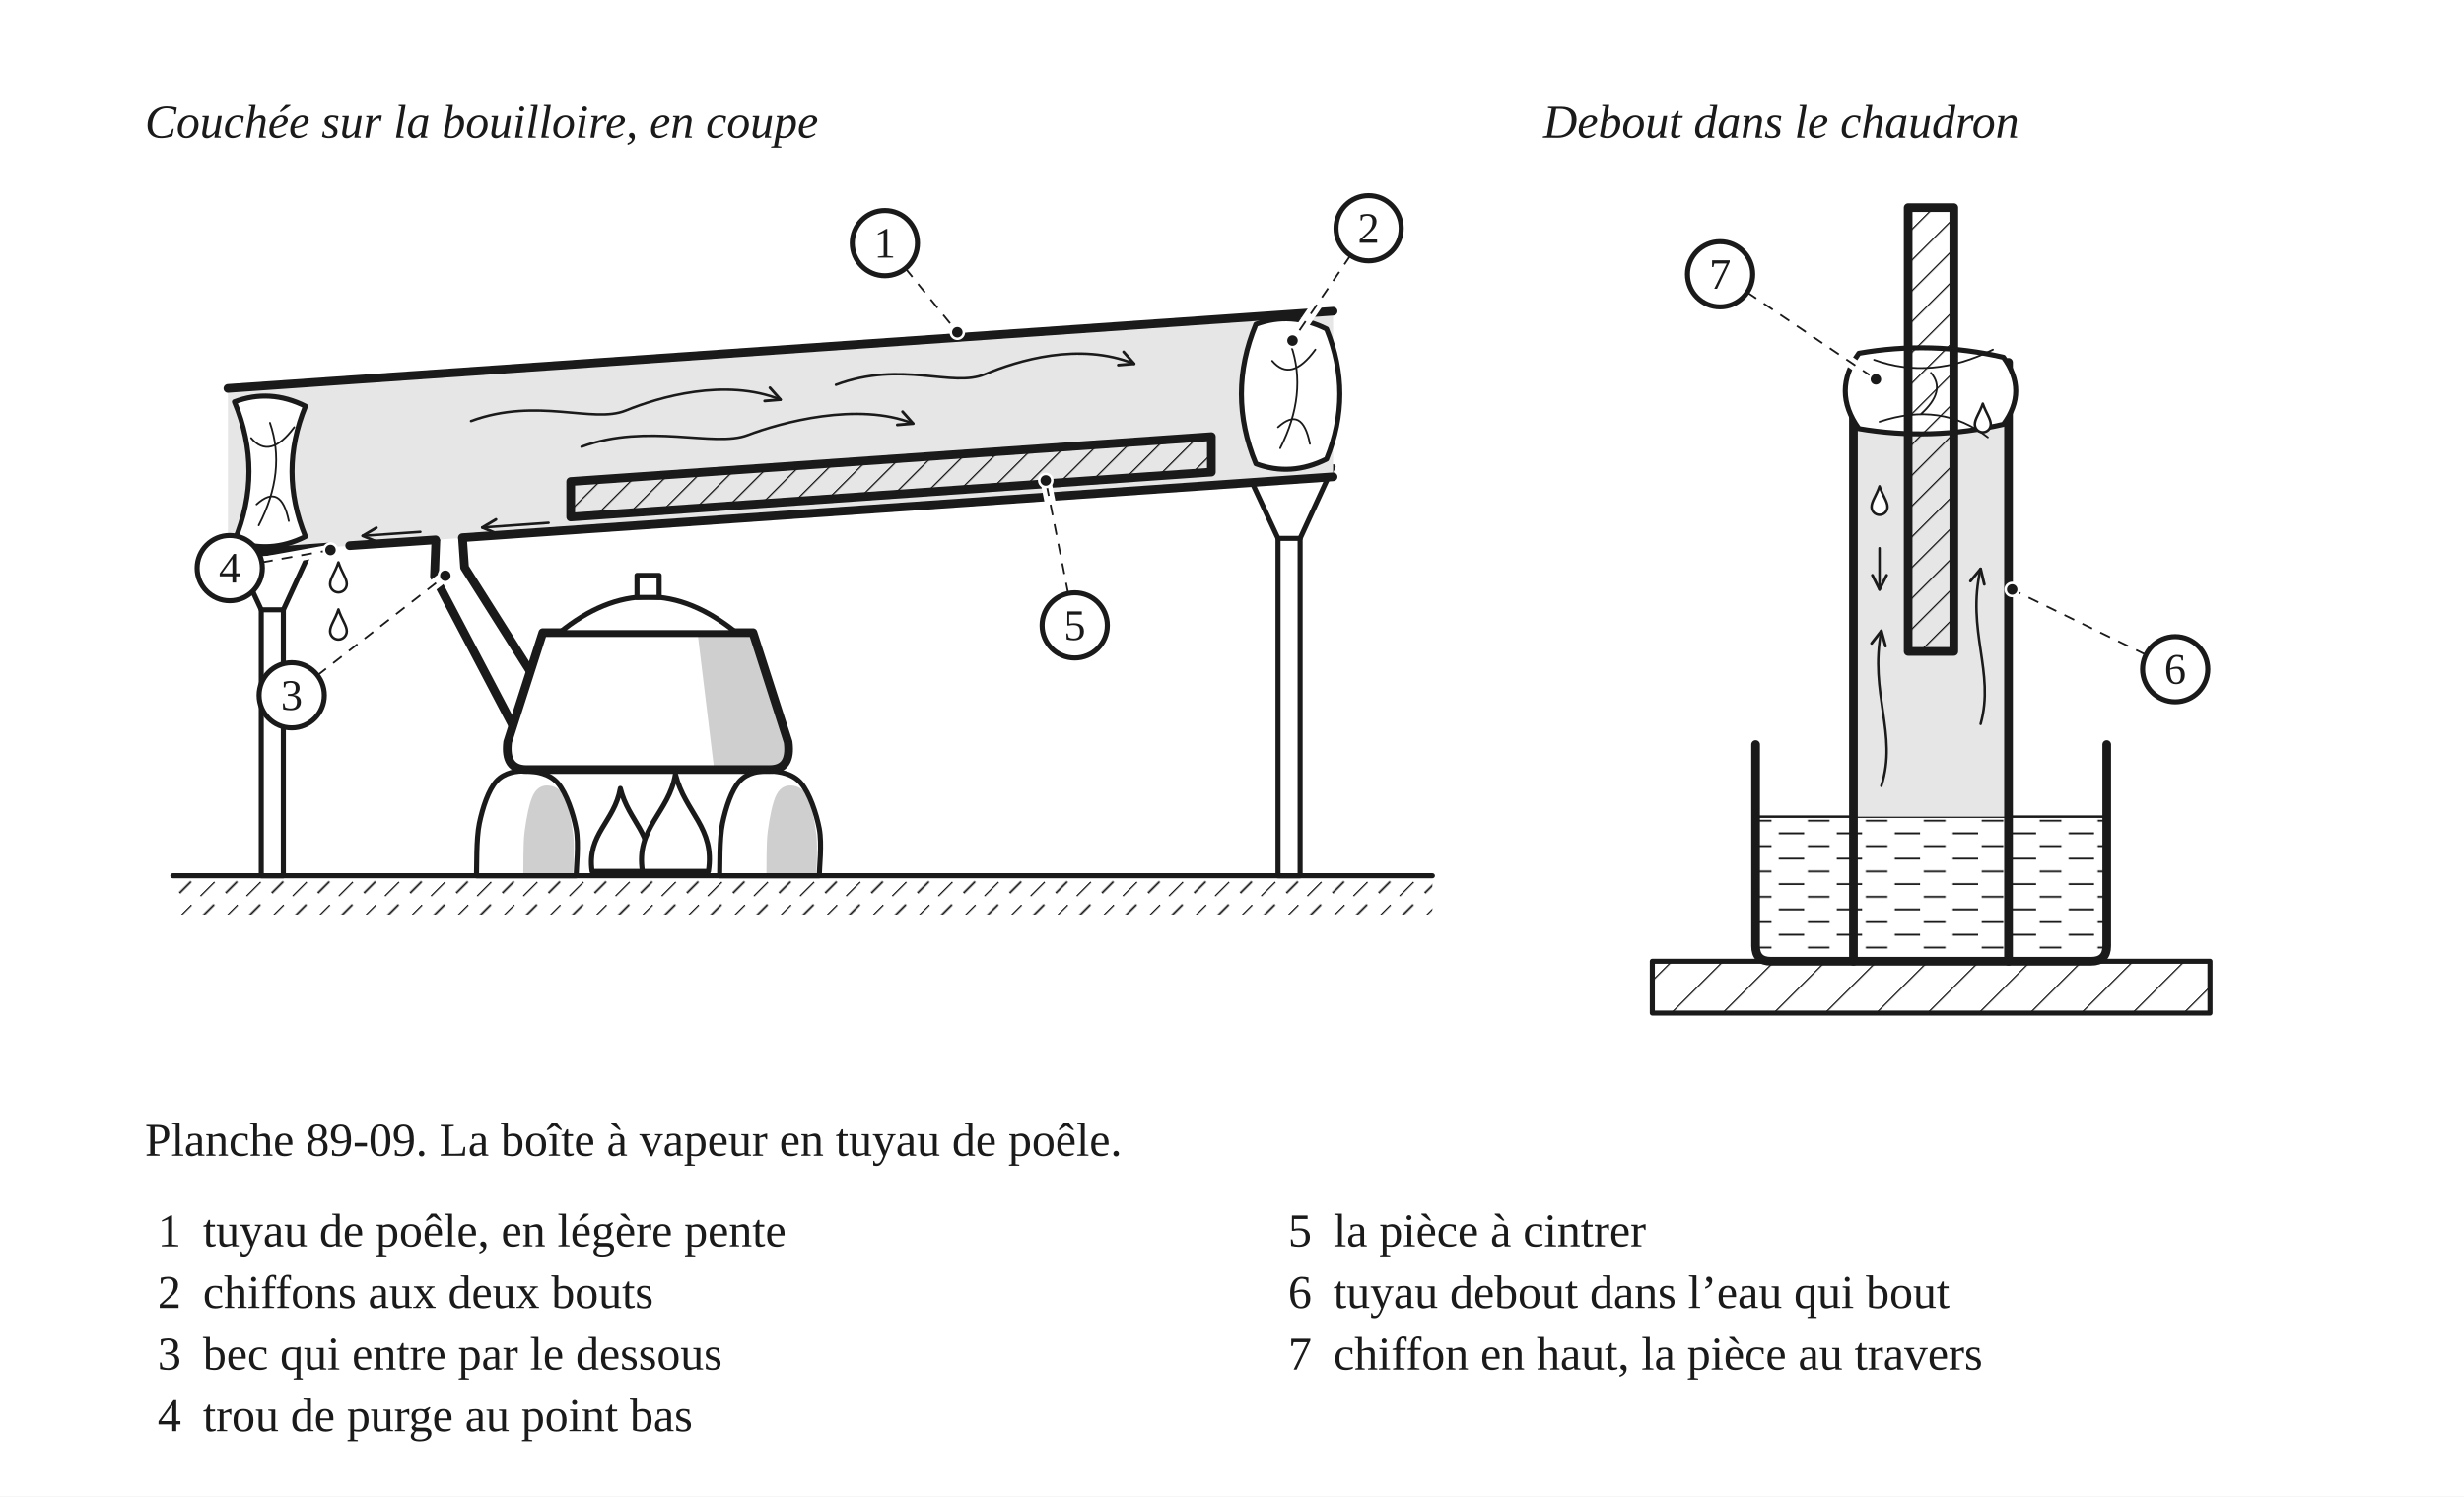
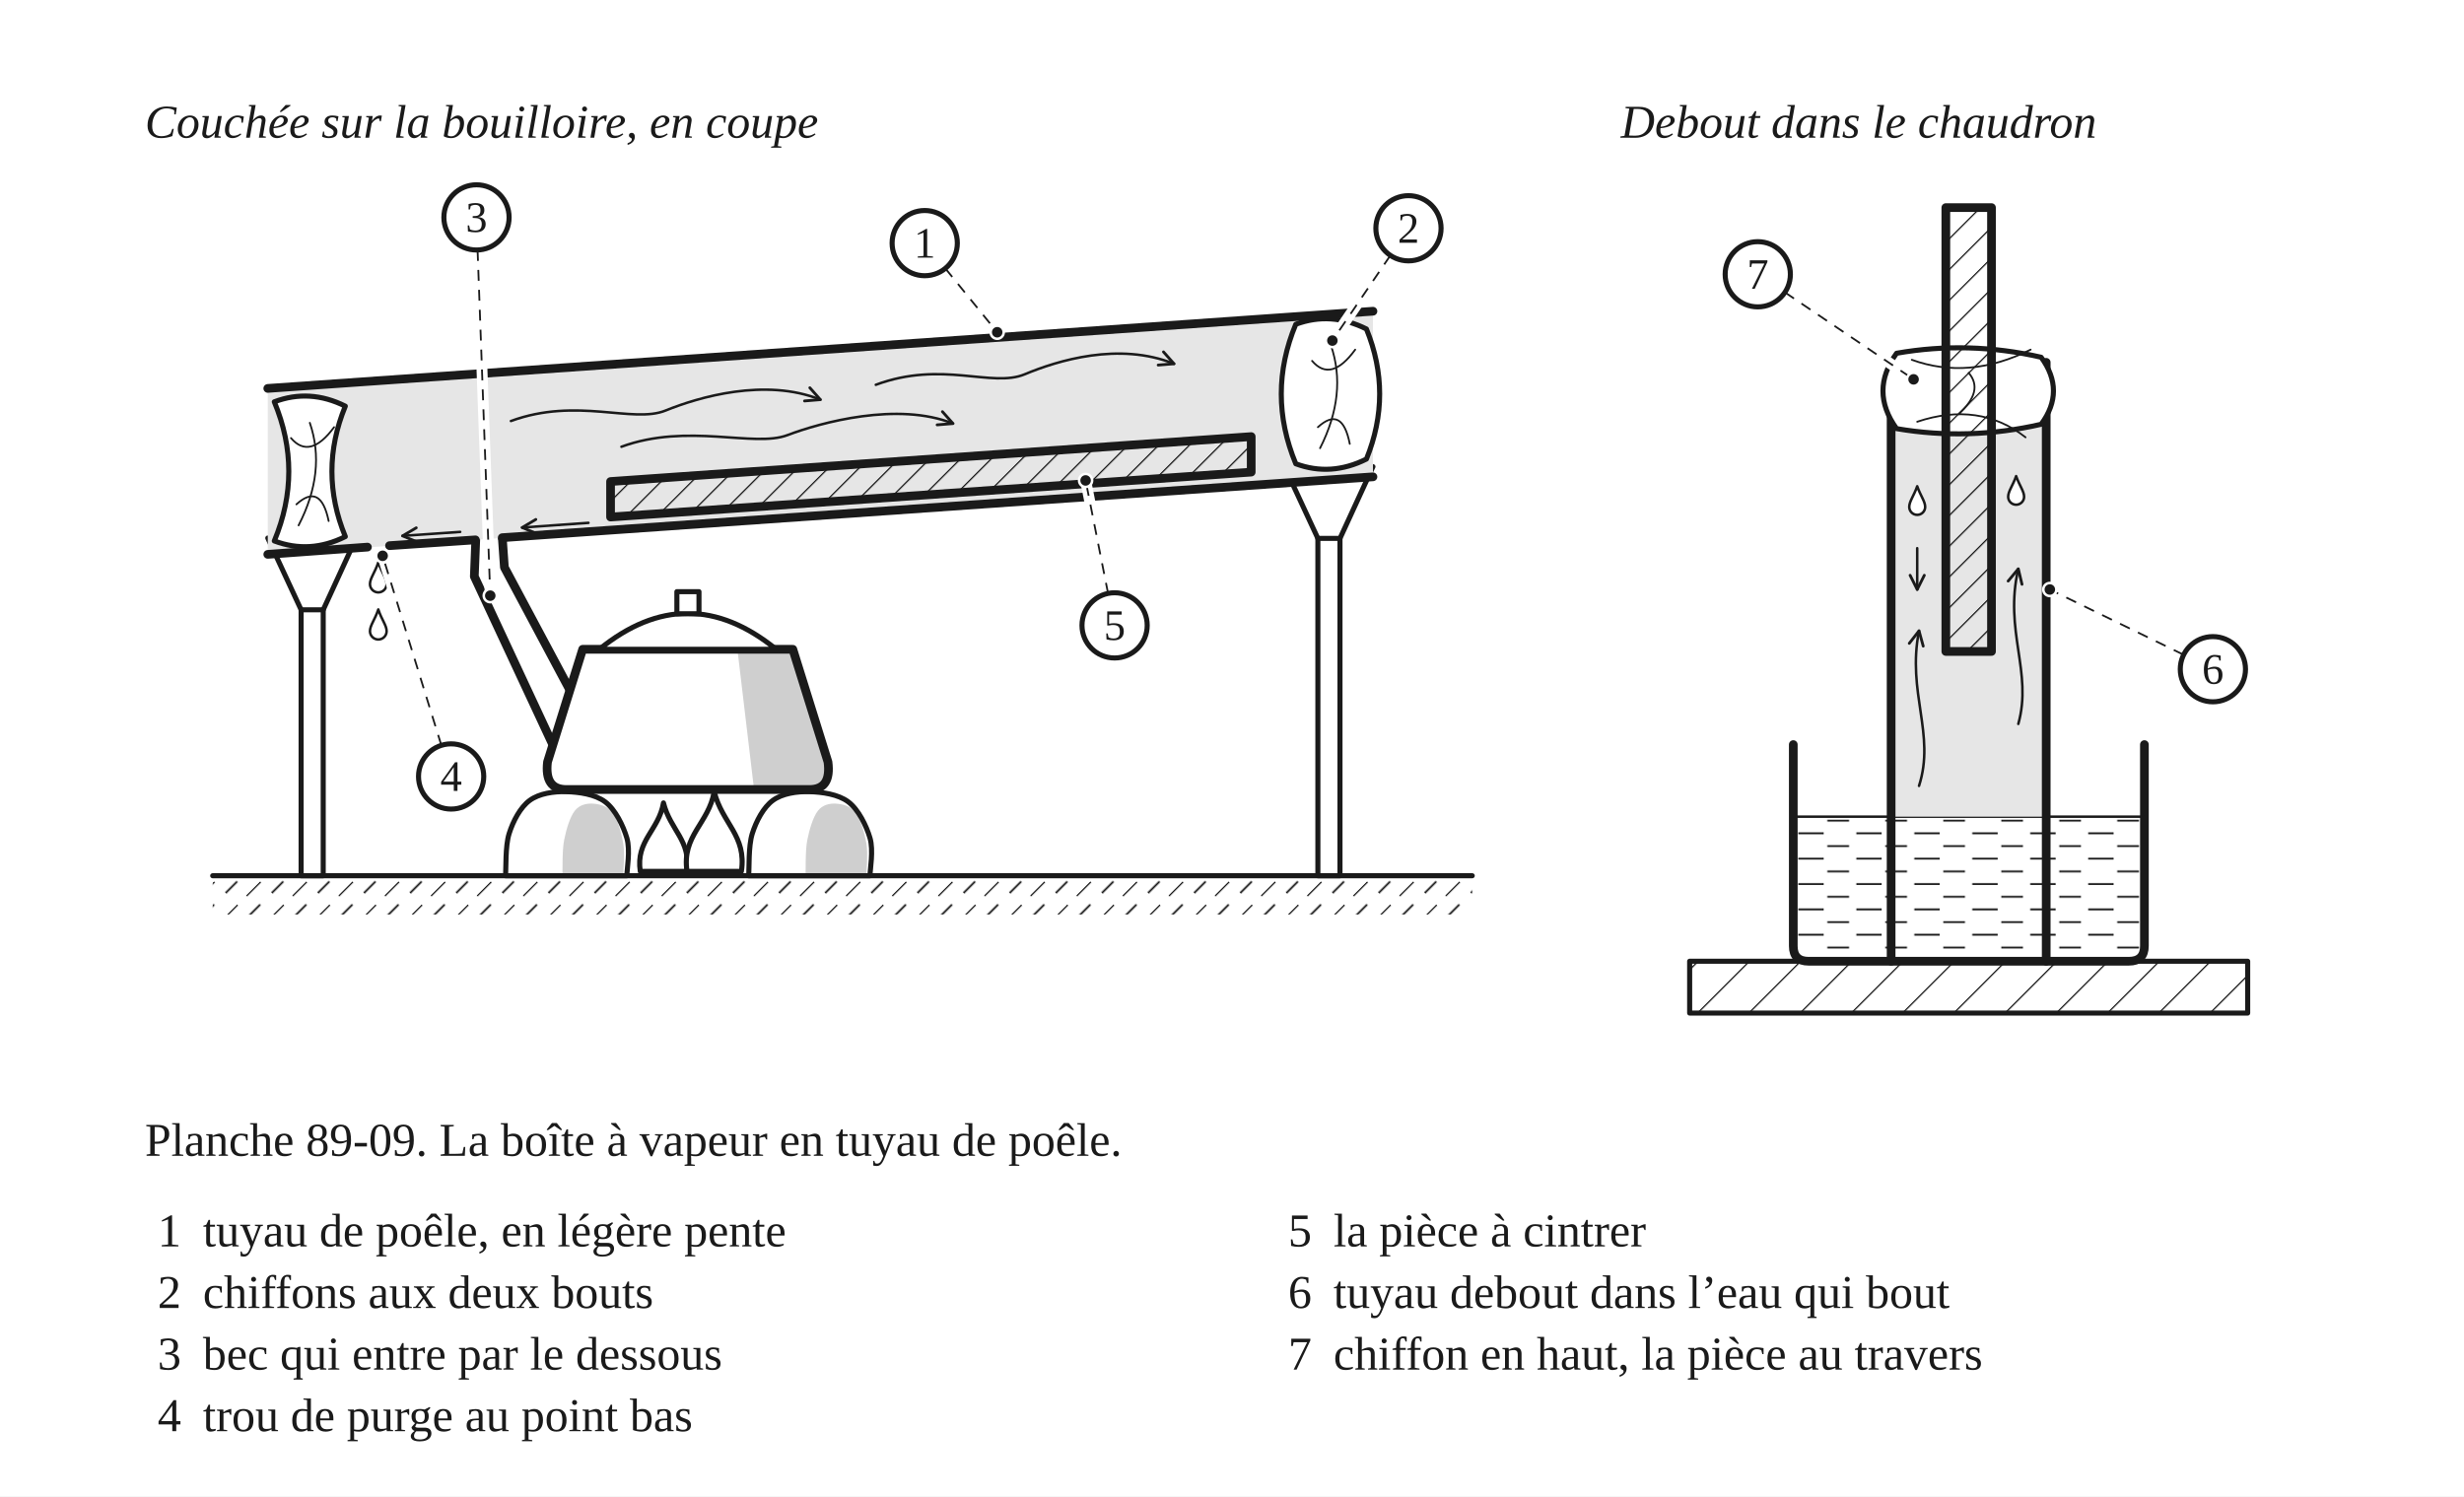
<svg xmlns="http://www.w3.org/2000/svg" width="680" height="413" viewBox="0 0 680 413" role="img">
  <defs>
    <pattern id="h-bois" width="6" height="6" patternUnits="userSpaceOnUse" patternTransform="rotate(45)">
      <line x1="0" y1="0" x2="0" y2="6" stroke="#1A1A1A" stroke-width="0.7" />
    </pattern>
    <pattern id="h-metal" width="10" height="10" patternUnits="userSpaceOnUse" patternTransform="rotate(45)">
      <line x1="0" y1="0" x2="0" y2="10" stroke="#1A1A1A" stroke-width="0.7" />
    </pattern>
    <pattern id="h-terre" width="9" height="9" patternUnits="userSpaceOnUse" patternTransform="rotate(45)">
      <line x1="0" y1="0" x2="0" y2="5.5" stroke="#1A1A1A" stroke-width="0.7" />
      <line x1="4.5" y1="4.5" x2="4.5" y2="9" stroke="#1A1A1A" stroke-width="0.5" />
    </pattern>
    <pattern id="h-eau" width="16" height="7" patternUnits="userSpaceOnUse">
      <line x1="1" y1="2" x2="8" y2="2" stroke="#1A1A1A" stroke-width="0.5" />
      <line x1="9" y1="5.5" x2="15" y2="5.5" stroke="#1A1A1A" stroke-width="0.5" />
    </pattern>
    <marker id="fl" viewBox="0 0 10 10" refX="9" refY="5" markerWidth="7" markerHeight="7" orient="auto-start-reverse">
      <path d="M1 1 L9 5 L1 9" fill="none" stroke="#1A1A1A" stroke-width="1.6" stroke-linecap="round" stroke-linejoin="round" />
    </marker>
  </defs>
  <rect x="0" y="0" width="680" height="413" fill="#FFFFFF" />
  <text x="40" y="38" font-family="Georgia, 'Times New Roman', serif" font-size="13" font-style="italic" fill="#1A1A1A">Couchée sur la bouilloire, en coupe</text>
  <g transform="translate(40 46)" data-vue="couche">
-     <path d="M7.7 195.7 L355.3 195.7 L355.3 206.4 L7.7 206.4 Z" fill="url(#h-terre)" stroke="none" />
-     <line x1="7.7" y1="195.7" x2="355.3" y2="195.7" fill="none" stroke="#1A1A1A" stroke-width="1.4" stroke-linejoin="round" stroke-linecap="round" />
-     <path d="M32.1 195.7 L38.2 195.7 L38.2 122.3 L32.1 122.3 Z" fill="#FFFFFF" stroke="#1A1A1A" stroke-width="1.4" stroke-linejoin="round" stroke-linecap="round" />
-     <path d="M32.1 122.3 L22.9 102.5 M38.2 122.3 L47.3 102.5" fill="none" stroke="#1A1A1A" stroke-width="1.4" stroke-linejoin="round" stroke-linecap="round" />
-     <path d="M312.7 195.7 L318.8 195.7 L318.8 102.6 L312.7 102.6 Z" fill="#FFFFFF" stroke="#1A1A1A" stroke-width="1.4" stroke-linejoin="round" stroke-linecap="round" />
-     <path d="M312.7 102.6 L303.5 82.8 M318.8 102.6 L327.9 82.8" fill="none" stroke="#1A1A1A" stroke-width="1.4" stroke-linejoin="round" stroke-linecap="round" />
-     <path d="M91.5 195.7 C91.6 193.3 91.4 185.5 92.3 181.2 C93.2 176.9 94.8 172 97 169.6 C99.2 167.2 102.5 166.7 105.3 166.8 C108.1 166.9 111.7 167.5 114 170.2 C116.3 172.9 118.2 178.5 119 182.7 C119.8 187 119 193.5 119 195.7 Z" fill="#FFFFFF" stroke="none" />
-     <path d="M104.4 195.7 C104.5 193.6 104.3 187 104.8 183.3 C105.3 179.6 106.1 175.4 107.2 173.3 C108.3 171.2 109.9 170.7 111.3 170.8 C112.7 170.9 114.6 171.5 115.7 173.8 C116.9 176.1 117.8 180.9 118.2 184.5 C118.6 188.2 118.2 193.8 118.2 195.7 Z" fill="#CFCFCF" stroke="none" />
-     <path d="M91.5 195.7 C91.6 193.3 91.4 185.5 92.3 181.2 C93.2 176.9 94.8 172 97 169.6 C99.2 167.2 102.5 166.7 105.3 166.8 C108.1 166.9 111.7 167.5 114 170.2 C116.3 172.9 118.2 178.5 119 182.7 C119.8 187 119 193.5 119 195.7 Z" fill="none" stroke="#1A1A1A" stroke-width="1.4" stroke-linejoin="round" stroke-linecap="round" />
-     <path d="M158.6 195.7 C158.7 193.3 158.5 185.5 159.4 181.2 C160.3 176.9 161.9 172 164.1 169.6 C166.3 167.2 169.6 166.7 172.4 166.8 C175.2 166.9 178.8 167.5 181.1 170.2 C183.4 172.9 185.3 178.5 186.1 182.7 C186.9 187 186.1 193.5 186.1 195.7 Z" fill="#FFFFFF" stroke="none" />
-     <path d="M171.5 195.7 C171.6 193.6 171.4 187 171.9 183.3 C172.4 179.6 173.2 175.4 174.3 173.3 C175.4 171.2 177 170.7 178.4 170.8 C179.8 170.9 181.7 171.5 182.8 173.8 C184 176.1 184.9 180.9 185.3 184.5 C185.7 188.2 185.3 193.8 185.3 195.7 Z" fill="#CFCFCF" stroke="none" />
-     <path d="M158.6 195.7 C158.7 193.3 158.5 185.5 159.4 181.2 C160.3 176.9 161.9 172 164.1 169.6 C166.3 167.2 169.6 166.7 172.4 166.8 C175.2 166.9 178.8 167.5 181.1 170.2 C183.4 172.9 185.3 178.5 186.1 182.7 C186.9 187 186.1 193.5 186.1 195.7 Z" fill="none" stroke="#1A1A1A" stroke-width="1.4" stroke-linejoin="round" stroke-linecap="round" />
-     <path d="M123.4 194.5 C121.9 184.2 129.6 180.8 131.2 171.6 C133.5 180.8 140.5 184.2 139 194.5 Z" fill="#FFFFFF" stroke="#1A1A1A" stroke-width="1.4" stroke-linejoin="round" stroke-linecap="round" />
-     <path d="M137.3 194.5 C135.4 182.4 144.6 178.4 146.4 167.7 C149.1 178.4 157.4 182.4 155.5 194.5 Z" fill="#FFFFFF" stroke="#1A1A1A" stroke-width="1.4" stroke-linejoin="round" stroke-linecap="round" />
-     <path d="M102.8 156.7 L79.9 113.1 L80.5 97.8 L87.3 97.8 L88.2 110.6 L107.1 140.5 Z" fill="#FFFFFF" stroke="#1A1A1A" stroke-width="2.4" stroke-linejoin="round" stroke-linecap="round" />
-     <path d="M105.3 166.4 L172.4 166.4 Q178.5 166.4 177.5 158.8 L167.8 128.6 L109.8 128.6 L100.1 158.8 Q99.2 166.4 105.3 166.4 Z" fill="#FFFFFF" stroke="none" />
-     <path d="M157.1 166.4 L172.4 166.4 Q178.5 166.4 177.5 158.8 L167.8 128.6 L152.5 128.6 Z" fill="#CFCFCF" stroke="none" />
-     <path d="M105.3 166.4 L172.4 166.4 Q178.5 166.4 177.5 158.8 L167.8 128.6 L109.8 128.6 L100.1 158.8 Q99.2 166.4 105.3 166.4 Z" fill="none" stroke="#1A1A1A" stroke-width="2.4" stroke-linejoin="round" stroke-linecap="round" />
-     <path d="M114.4 128.6 Q138.8 108.8 163.2 128.6 Z" fill="#FFFFFF" stroke="#1A1A1A" stroke-width="1.4" stroke-linejoin="round" stroke-linecap="round" />
-     <path d="M135.8 118.9 L141.9 118.9 L141.9 112.8 L135.8 112.8 Z" fill="#FFFFFF" stroke="#1A1A1A" stroke-width="1.4" stroke-linejoin="round" stroke-linecap="round" />
-     <path d="M22.9 107 L327.9 85.6 L327.9 39.9 L22.9 61.2 Z" fill="#E6E6E6" stroke="none" />
-     <path d="M117.5 96.7 L294.3 84.3 L294.3 74.5 L117.5 86.9 Z" fill="url(#h-bois)" stroke="#1A1A1A" stroke-width="2.4" stroke-linejoin="round" />
-     <path d="M22.9 107 L50.4 105" fill="none" stroke="#1A1A1A" stroke-width="2.4" stroke-linejoin="round" stroke-linecap="round" />
-     <path d="M56.5 104.6 L80.2 103" fill="none" stroke="#1A1A1A" stroke-width="2.4" stroke-linejoin="round" stroke-linecap="round" />
-     <path d="M87.6 102.4 L327.9 85.6" fill="none" stroke="#1A1A1A" stroke-width="2.4" stroke-linejoin="round" stroke-linecap="round" />
-     <path d="M22.9 61.2 L327.9 39.9" fill="none" stroke="#1A1A1A" stroke-width="2.4" stroke-linejoin="round" stroke-linecap="round" />
-     <path d="M24.7 103.3 Q34.5 107 44.3 102.1 Q36.9 84.1 44.3 66.1 Q34.5 61.2 24.7 64.9 Q32.7 84.1 24.7 103.3 Z" fill="#FFFFFF" stroke="#1A1A1A" stroke-width="1.4" stroke-linejoin="round" stroke-linecap="round" />
-     <path d="M29.3 74.9 Q34.5 81 41.2 71.9 M30.8 93.2 Q37.5 87.1 39.7 97.8 M31.4 99 Q39.1 84.1 34.5 70.7" fill="none" stroke="#1A1A1A" stroke-width="0.5" stroke-linejoin="round" stroke-linecap="round" />
-     <path d="M306.6 82 Q316.3 85.6 326.1 80.7 Q333.4 62.7 326.1 44.8 Q316.3 39.9 306.6 43.5 Q298.6 62.7 306.6 82 Z" fill="#FFFFFF" stroke="#1A1A1A" stroke-width="1.4" stroke-linejoin="round" stroke-linecap="round" />
-     <path d="M311.1 53.6 Q316.3 59.7 323 50.5 M312.7 71.9 Q319.4 65.8 321.5 76.5 M313.3 77.7 Q320.9 62.7 316.3 49.3" fill="none" stroke="#1A1A1A" stroke-width="0.5" stroke-linejoin="round" stroke-linecap="round" />
-     <path d="M90 70.2 C108.3 63.5 123.6 71 132.7 67.3 S160.2 58.2 175.4 64.3" fill="none" stroke="#1A1A1A" stroke-width="0.7" stroke-linejoin="round" stroke-linecap="round" marker-end="url(#fl)" />
-     <path d="M120.5 77.3 C138.8 70.6 157.1 77.6 166.3 74.1 S196.8 64.8 212 70.9" fill="none" stroke="#1A1A1A" stroke-width="0.7" stroke-linejoin="round" stroke-linecap="round" marker-end="url(#fl)" />
-     <path d="M190.7 60.2 C209 53.4 222.7 61.1 231.8 57.3 S257.8 48.3 273 54.4" fill="none" stroke="#1A1A1A" stroke-width="0.7" stroke-linejoin="round" stroke-linecap="round" marker-end="url(#fl)" />
-     <path d="M111.4 98.3 L93.1 99.6" fill="none" stroke="#1A1A1A" stroke-width="0.7" stroke-linejoin="round" stroke-linecap="round" marker-end="url(#fl)" />
-     <path d="M76 100.8 L60.1 101.9" fill="none" stroke="#1A1A1A" stroke-width="0.7" stroke-linejoin="round" stroke-linecap="round" marker-end="url(#fl)" />
-     <path d="M53.4 109.2 C54.3 112 55.7 113.6 55.7 115.2 A2.3 2.3 0 0 1 51.1 115.2 C51.1 113.6 52.5 112 53.4 109.2 Z" fill="#FFFFFF" stroke="#1A1A1A" stroke-width="0.7" stroke-linejoin="round" stroke-linecap="round" />
-     <path d="M53.4 122.2 C54.3 125 55.7 126.6 55.7 128.2 A2.3 2.3 0 0 1 51.1 128.2 C51.1 126.6 52.5 125 53.4 122.2 Z" fill="#FFFFFF" stroke="#1A1A1A" stroke-width="0.7" stroke-linejoin="round" stroke-linecap="round" />
+     <path d="M18.7 195.7 L366.3 195.7 L366.3 206.4 L18.7 206.4 Z" fill="url(#h-terre)" stroke="none" />
+     <line x1="18.7" y1="195.7" x2="366.3" y2="195.7" fill="none" stroke="#1A1A1A" stroke-width="1.4" stroke-linejoin="round" stroke-linecap="round" />
+     <path d="M43.1 195.7 L49.2 195.7 L49.2 122.3 L43.1 122.3 Z" fill="#FFFFFF" stroke="#1A1A1A" stroke-width="1.4" stroke-linejoin="round" stroke-linecap="round" />
+     <path d="M43.1 122.3 L33.9 102.5 M49.2 122.3 L58.3 102.5" fill="none" stroke="#1A1A1A" stroke-width="1.4" stroke-linejoin="round" stroke-linecap="round" />
+     <path d="M323.7 195.7 L329.8 195.7 L329.8 102.6 L323.7 102.6 Z" fill="#FFFFFF" stroke="#1A1A1A" stroke-width="1.4" stroke-linejoin="round" stroke-linecap="round" />
+     <path d="M323.7 102.6 L314.5 82.8 M329.8 102.6 L338.9 82.8" fill="none" stroke="#1A1A1A" stroke-width="1.4" stroke-linejoin="round" stroke-linecap="round" />
+     <path d="M99.5 195.7 C99.7 193.8 99.4 187.6 100.5 184.1 C101.6 180.6 103.6 176.8 106.2 174.9 C108.8 173 112.8 172.4 116.3 172.5 C119.8 172.6 124.2 173.2 127 175.3 C129.8 177.4 132 181.9 133 185.3 C134 188.7 133 194 133 195.7 Z" fill="#FFFFFF" stroke="none" />
+     <path d="M115.2 195.7 C115.3 194 115.1 188.8 115.7 185.8 C116.3 182.8 117.3 179.5 118.6 177.8 C119.9 176.1 121.9 175.7 123.6 175.8 C125.3 175.9 127.6 176.4 129 178.2 C130.4 180 131.5 183.9 132 186.8 C132.5 189.7 132 194.2 132 195.7 Z" fill="#CFCFCF" stroke="none" />
+     <path d="M99.5 195.7 C99.7 193.8 99.4 187.6 100.5 184.1 C101.6 180.6 103.6 176.8 106.2 174.9 C108.8 173 112.8 172.4 116.3 172.5 C119.8 172.6 124.2 173.2 127 175.3 C129.8 177.4 132 181.9 133 185.3 C134 188.7 133 194 133 195.7 Z" fill="none" stroke="#1A1A1A" stroke-width="1.4" stroke-linejoin="round" stroke-linecap="round" />
+     <path d="M166.6 195.7 C166.8 193.8 166.5 187.6 167.6 184.1 C168.7 180.6 170.7 176.8 173.3 174.9 C175.9 173 179.9 172.4 183.4 172.5 C186.9 172.6 191.3 173.2 194.1 175.3 C196.9 177.4 199.1 181.9 200.1 185.3 C201.1 188.7 200.1 194 200.1 195.7 Z" fill="#FFFFFF" stroke="none" />
+     <path d="M182.3 195.7 C182.4 194 182.2 188.8 182.8 185.8 C183.4 182.8 184.4 179.5 185.7 177.8 C187 176.1 189 175.7 190.7 175.8 C192.4 175.9 194.7 176.4 196.1 178.2 C197.5 180 198.6 183.9 199.1 186.8 C199.6 189.7 199.1 194.2 199.1 195.7 Z" fill="#CFCFCF" stroke="none" />
+     <path d="M166.6 195.7 C166.8 193.8 166.5 187.6 167.6 184.1 C168.7 180.6 170.7 176.8 173.3 174.9 C175.9 173 179.9 172.4 183.4 172.5 C186.9 172.6 191.3 173.2 194.1 175.3 C196.9 177.4 199.1 181.9 200.1 185.3 C201.1 188.7 200.1 194 200.1 195.7 Z" fill="none" stroke="#1A1A1A" stroke-width="1.4" stroke-linejoin="round" stroke-linecap="round" />
+     <path d="M136.7 194.5 C135.4 186 141.8 183.2 143.1 175.6 C145 183.2 150.8 186 149.5 194.5 Z" fill="#FFFFFF" stroke="#1A1A1A" stroke-width="1.4" stroke-linejoin="round" stroke-linecap="round" />
+     <path d="M149.6 194.5 C148.1 184.6 155.6 181.3 157.1 172.5 C159.3 181.3 166.1 184.6 164.6 194.5 Z" fill="#FFFFFF" stroke="#1A1A1A" stroke-width="1.4" stroke-linejoin="round" stroke-linecap="round" />
+     <path d="M113.8 162.2 L90.9 113.1 L91.5 97.8 L98.3 97.8 L99.2 110.6 L118.1 146 Z" fill="#FFFFFF" stroke="#1A1A1A" stroke-width="2.4" stroke-linejoin="round" stroke-linecap="round" />
+     <path d="M116.3 171.9 L183.4 171.9 Q189.5 171.9 188.5 164.3 L178.8 133.2 L120.8 133.2 L111.1 164.3 Q110.2 171.9 116.3 171.9 Z" fill="#FFFFFF" stroke="none" />
+     <path d="M168.1 171.9 L183.4 171.9 Q189.5 171.9 188.5 164.3 L178.8 133.2 L163.5 133.2 Z" fill="#CFCFCF" stroke="none" />
+     <path d="M116.3 171.9 L183.4 171.9 Q189.5 171.9 188.5 164.3 L178.8 133.2 L120.8 133.2 L111.1 164.3 Q110.2 171.9 116.3 171.9 Z" fill="none" stroke="#1A1A1A" stroke-width="2.4" stroke-linejoin="round" stroke-linecap="round" />
+     <path d="M125.4 133.2 Q149.8 113.4 174.2 133.2 Z" fill="#FFFFFF" stroke="#1A1A1A" stroke-width="1.4" stroke-linejoin="round" stroke-linecap="round" />
+     <path d="M146.8 123.4 L152.9 123.4 L152.9 117.3 L146.8 117.3 Z" fill="#FFFFFF" stroke="#1A1A1A" stroke-width="1.4" stroke-linejoin="round" stroke-linecap="round" />
+     <path d="M33.9 107 L338.9 85.6 L338.9 39.9 L33.9 61.2 Z" fill="#E6E6E6" stroke="none" />
+     <path d="M128.5 96.7 L305.3 84.3 L305.3 74.5 L128.5 86.9 Z" fill="url(#h-bois)" stroke="#1A1A1A" stroke-width="2.4" stroke-linejoin="round" />
+     <path d="M33.9 107 L61.4 105" fill="none" stroke="#1A1A1A" stroke-width="2.4" stroke-linejoin="round" stroke-linecap="round" />
+     <path d="M67.5 104.6 L91.2 103" fill="none" stroke="#1A1A1A" stroke-width="2.4" stroke-linejoin="round" stroke-linecap="round" />
+     <path d="M98.6 102.4 L338.9 85.6" fill="none" stroke="#1A1A1A" stroke-width="2.4" stroke-linejoin="round" stroke-linecap="round" />
+     <path d="M33.9 61.2 L338.9 39.9" fill="none" stroke="#1A1A1A" stroke-width="2.4" stroke-linejoin="round" stroke-linecap="round" />
+     <path d="M35.7 103.3 Q45.5 107 55.3 102.1 Q47.9 84.1 55.3 66.1 Q45.5 61.2 35.7 64.9 Q43.7 84.1 35.7 103.3 Z" fill="#FFFFFF" stroke="#1A1A1A" stroke-width="1.4" stroke-linejoin="round" stroke-linecap="round" />
+     <path d="M40.3 74.9 Q45.5 81 52.2 71.9 M41.8 93.2 Q48.5 87.1 50.7 97.8 M42.4 99 Q50.1 84.1 45.5 70.7" fill="none" stroke="#1A1A1A" stroke-width="0.5" stroke-linejoin="round" stroke-linecap="round" />
+     <path d="M317.6 82 Q327.3 85.6 337.1 80.7 Q344.4 62.7 337.1 44.8 Q327.3 39.9 317.6 43.5 Q309.6 62.7 317.6 82 Z" fill="#FFFFFF" stroke="#1A1A1A" stroke-width="1.4" stroke-linejoin="round" stroke-linecap="round" />
+     <path d="M322.1 53.6 Q327.3 59.7 334 50.5 M323.7 71.9 Q330.4 65.8 332.5 76.5 M324.3 77.7 Q331.9 62.7 327.3 49.3" fill="none" stroke="#1A1A1A" stroke-width="0.5" stroke-linejoin="round" stroke-linecap="round" />
+     <path d="M101 70.2 C119.3 63.5 134.6 71 143.7 67.3 S171.2 58.2 186.4 64.3" fill="none" stroke="#1A1A1A" stroke-width="0.7" stroke-linejoin="round" stroke-linecap="round" marker-end="url(#fl)" />
+     <path d="M131.5 77.3 C149.8 70.6 168.1 77.6 177.3 74.1 S207.8 64.8 223 70.9" fill="none" stroke="#1A1A1A" stroke-width="0.7" stroke-linejoin="round" stroke-linecap="round" marker-end="url(#fl)" />
+     <path d="M201.7 60.2 C220 53.4 233.7 61.1 242.8 57.3 S268.8 48.3 284 54.4" fill="none" stroke="#1A1A1A" stroke-width="0.7" stroke-linejoin="round" stroke-linecap="round" marker-end="url(#fl)" />
+     <path d="M122.4 98.3 L104.1 99.6" fill="none" stroke="#1A1A1A" stroke-width="0.7" stroke-linejoin="round" stroke-linecap="round" marker-end="url(#fl)" />
+     <path d="M87 100.8 L71.1 101.9" fill="none" stroke="#1A1A1A" stroke-width="0.7" stroke-linejoin="round" stroke-linecap="round" marker-end="url(#fl)" />
+     <path d="M64.4 109.2 C65.3 112 66.7 113.6 66.7 115.2 A2.3 2.3 0 0 1 62.1 115.2 C62.1 113.6 63.5 112 64.4 109.2 Z" fill="#FFFFFF" stroke="#1A1A1A" stroke-width="0.7" stroke-linejoin="round" stroke-linecap="round" />
+     <path d="M64.4 122.2 C65.3 125 66.7 126.6 66.7 128.2 A2.3 2.3 0 0 1 62.1 128.2 C62.1 126.6 63.5 125 64.4 122.2 Z" fill="#FFFFFF" stroke="#1A1A1A" stroke-width="0.7" stroke-linejoin="round" stroke-linecap="round" />
  </g>
-   <text x="425.9" y="38" font-family="Georgia, 'Times New Roman', serif" font-size="13" font-style="italic" fill="#1A1A1A">Debout dans le chaudron</text>
-   <g transform="translate(425.9 46)" data-vue="debout">
-     <path d="M30.1 219.3 L184 219.3 L184 233.6 L30.1 233.6 Z" fill="url(#h-metal)" stroke="#1A1A1A" stroke-width="1.4" stroke-linejoin="round" />
-     <path d="M58.6 219.3 L155.5 219.3 L155.5 179.4 L58.6 179.4 Z" fill="url(#h-eau)" stroke="none" />
-     <path d="M58.6 159.5 L58.6 215.1 Q58.6 219.3 62.8 219.3 L151.2 219.3 Q155.5 219.3 155.5 215.1 L155.5 159.5" fill="none" stroke="#1A1A1A" stroke-width="2.4" stroke-linejoin="round" stroke-linecap="round" />
-     <line x1="58.6" y1="179.4" x2="155.5" y2="179.4" fill="none" stroke="#1A1A1A" stroke-width="0.7" stroke-linejoin="round" stroke-linecap="round" />
-     <path d="M85.6 179.4 L128.4 179.4 L128.4 54 L85.6 54 Z" fill="#E6E6E6" stroke="none" />
-     <path d="M85.6 219.3 L85.6 54 M128.4 219.3 L128.4 54" fill="none" stroke="#1A1A1A" stroke-width="2.4" stroke-linejoin="round" stroke-linecap="round" />
-     <path d="M87.1 72.3 Q107 75.7 127 71.1 Q133.8 61.9 127 52.6 Q107 48 87.1 51.5 Q79.6 61.9 87.1 72.3 Z" fill="#FFFFFF" stroke="#1A1A1A" stroke-width="1.4" stroke-linejoin="round" stroke-linecap="round" />
-     <path d="M91.3 53.3 Q107 59 124.1 50.5 M92.8 70.4 Q109.9 64.7 122.7 74.7 M104.2 68.3 Q111.3 61.9 107 56.9" fill="none" stroke="#1A1A1A" stroke-width="0.5" stroke-linejoin="round" stroke-linecap="round" />
-     <path d="M100.7 133.8 L113.3 133.8 L113.3 11.3 L100.7 11.3 Z" fill="url(#h-bois)" stroke="#1A1A1A" stroke-width="2.4" stroke-linejoin="round" />
-     <path d="M93.3 170.9 C97.9 156.6 89.9 145.2 93.3 128.1" fill="none" stroke="#1A1A1A" stroke-width="0.7" stroke-linejoin="round" stroke-linecap="round" marker-end="url(#fl)" />
-     <path d="M120.7 153.8 C124.7 139.5 116.7 128.1 120.7 111" fill="none" stroke="#1A1A1A" stroke-width="0.7" stroke-linejoin="round" stroke-linecap="round" marker-end="url(#fl)" />
-     <path d="M92.8 88.2 C93.7 90.8 95 92.4 95 93.9 A2.2 2.2 0 0 1 90.6 93.9 C90.6 92.4 91.9 90.8 92.8 88.2 Z" fill="#FFFFFF" stroke="#1A1A1A" stroke-width="0.7" stroke-linejoin="round" stroke-linecap="round" />
-     <path d="M121.3 65.4 C122.2 68 123.5 69.6 123.5 71.1 A2.2 2.2 0 0 1 119.1 71.1 C119.1 69.6 120.4 68 121.3 65.4 Z" fill="#FFFFFF" stroke="#1A1A1A" stroke-width="0.7" stroke-linejoin="round" stroke-linecap="round" />
-     <path d="M92.8 105.3 L92.8 116.7" fill="none" stroke="#1A1A1A" stroke-width="0.7" stroke-linejoin="round" stroke-linecap="round" marker-end="url(#fl)" />
+   <text x="447.3" y="38" font-family="Georgia, 'Times New Roman', serif" font-size="13" font-style="italic" fill="#1A1A1A">Debout dans le chaudron</text>
+   <g transform="translate(447.3 46)" data-vue="debout">
+     <path d="M19 219.3 L173 219.3 L173 233.6 L19 233.6 Z" fill="url(#h-metal)" stroke="#1A1A1A" stroke-width="1.4" stroke-linejoin="round" />
+     <path d="M47.6 219.3 L144.5 219.3 L144.5 179.4 L47.6 179.4 Z" fill="url(#h-eau)" stroke="none" />
+     <path d="M47.6 159.5 L47.6 215.1 Q47.6 219.3 51.8 219.3 L140.2 219.3 Q144.5 219.3 144.5 215.1 L144.5 159.5" fill="none" stroke="#1A1A1A" stroke-width="2.4" stroke-linejoin="round" stroke-linecap="round" />
+     <line x1="47.6" y1="179.4" x2="144.5" y2="179.4" fill="none" stroke="#1A1A1A" stroke-width="0.7" stroke-linejoin="round" stroke-linecap="round" />
+     <path d="M74.6 179.4 L117.4 179.4 L117.4 54 L74.6 54 Z" fill="#E6E6E6" stroke="none" />
+     <path d="M74.6 219.3 L74.6 54 M117.4 219.3 L117.4 54" fill="none" stroke="#1A1A1A" stroke-width="2.4" stroke-linejoin="round" stroke-linecap="round" />
+     <path d="M76.1 72.3 Q96 75.7 116 71.1 Q122.8 61.9 116 52.6 Q96 48 76.1 51.5 Q68.6 61.9 76.1 72.3 Z" fill="#FFFFFF" stroke="#1A1A1A" stroke-width="1.4" stroke-linejoin="round" stroke-linecap="round" />
+     <path d="M80.3 53.3 Q96 59 113.1 50.5 M81.8 70.4 Q98.9 64.7 111.7 74.7 M93.2 68.3 Q100.3 61.9 96 56.9" fill="none" stroke="#1A1A1A" stroke-width="0.5" stroke-linejoin="round" stroke-linecap="round" />
+     <path d="M89.7 133.8 L102.3 133.8 L102.3 11.3 L89.7 11.3 Z" fill="url(#h-bois)" stroke="#1A1A1A" stroke-width="2.4" stroke-linejoin="round" />
+     <path d="M82.3 170.9 C86.9 156.6 78.9 145.2 82.3 128.1" fill="none" stroke="#1A1A1A" stroke-width="0.7" stroke-linejoin="round" stroke-linecap="round" marker-end="url(#fl)" />
+     <path d="M109.7 153.8 C113.7 139.5 105.7 128.1 109.7 111" fill="none" stroke="#1A1A1A" stroke-width="0.7" stroke-linejoin="round" stroke-linecap="round" marker-end="url(#fl)" />
+     <path d="M81.8 88.2 C82.7 90.8 84 92.4 84 93.9 A2.2 2.2 0 0 1 79.6 93.9 C79.6 92.4 80.9 90.8 81.8 88.2 Z" fill="#FFFFFF" stroke="#1A1A1A" stroke-width="0.7" stroke-linejoin="round" stroke-linecap="round" />
+     <path d="M109.1 85.4 C110 88 111.3 89.6 111.3 91.1 A2.2 2.2 0 0 1 106.9 91.1 C106.9 89.6 108.2 88 109.1 85.4 Z" fill="#FFFFFF" stroke="#1A1A1A" stroke-width="0.7" stroke-linejoin="round" stroke-linecap="round" />
+     <path d="M81.8 105.3 L81.8 116.7" fill="none" stroke="#1A1A1A" stroke-width="0.7" stroke-linejoin="round" stroke-linecap="round" marker-end="url(#fl)" />
  </g>
-   <line x1="249.9" y1="74.1" x2="264.2" y2="91.7" fill="none" stroke="#FFFFFF" stroke-width="3" stroke-linecap="round" />
-   <line x1="249.9" y1="74.1" x2="264.2" y2="91.7" fill="none" stroke="#1A1A1A" stroke-width="0.5" stroke-dasharray="3 2.5" />
-   <circle cx="264.2" cy="91.7" r="1.8" fill="#1A1A1A" stroke="#FFFFFF" stroke-width="0.7" />
-   <circle cx="244.2" cy="67.1" r="9" fill="#FFFFFF" stroke="#1A1A1A" stroke-width="1.4" data-vue="couche" />
-   <text x="244.2" y="71.1" text-anchor="middle" font-family="Georgia, 'Times New Roman', serif" font-size="12" fill="#1A1A1A">1</text>
-   <line x1="372.7" y1="70.5" x2="356.7" y2="94" fill="none" stroke="#FFFFFF" stroke-width="3" stroke-linecap="round" />
-   <line x1="372.7" y1="70.5" x2="356.7" y2="94" fill="none" stroke="#1A1A1A" stroke-width="0.5" stroke-dasharray="3 2.5" />
-   <circle cx="356.7" cy="94" r="1.8" fill="#1A1A1A" stroke="#FFFFFF" stroke-width="0.7" />
-   <circle cx="377.7" cy="63" r="9" fill="#FFFFFF" stroke="#1A1A1A" stroke-width="1.4" data-vue="couche" />
-   <text x="377.7" y="67" text-anchor="middle" font-family="Georgia, 'Times New Roman', serif" font-size="12" fill="#1A1A1A">2</text>
-   <line x1="87.6" y1="186.4" x2="122.9" y2="158.9" fill="none" stroke="#FFFFFF" stroke-width="3" stroke-linecap="round" />
-   <line x1="87.6" y1="186.4" x2="122.9" y2="158.9" fill="none" stroke="#1A1A1A" stroke-width="0.5" stroke-dasharray="3 2.5" />
-   <circle cx="122.9" cy="158.9" r="1.8" fill="#1A1A1A" stroke="#FFFFFF" stroke-width="0.7" />
-   <circle cx="80.5" cy="191.9" r="9" fill="#FFFFFF" stroke="#1A1A1A" stroke-width="1.4" data-vue="couche" />
-   <text x="80.5" y="195.9" text-anchor="middle" font-family="Georgia, 'Times New Roman', serif" font-size="12" fill="#1A1A1A">3</text>
-   <line x1="72.3" y1="155.2" x2="91.2" y2="151.8" fill="none" stroke="#FFFFFF" stroke-width="3" stroke-linecap="round" />
-   <line x1="72.3" y1="155.2" x2="91.2" y2="151.8" fill="none" stroke="#1A1A1A" stroke-width="0.5" stroke-dasharray="3 2.5" />
-   <circle cx="91.2" cy="151.8" r="1.8" fill="#1A1A1A" stroke="#FFFFFF" stroke-width="0.7" />
-   <circle cx="63.4" cy="156.8" r="9" fill="#FFFFFF" stroke="#1A1A1A" stroke-width="1.4" data-vue="couche" />
-   <text x="63.4" y="160.8" text-anchor="middle" font-family="Georgia, 'Times New Roman', serif" font-size="12" fill="#1A1A1A">4</text>
-   <line x1="294.8" y1="163.8" x2="288.6" y2="132.6" fill="none" stroke="#FFFFFF" stroke-width="3" stroke-linecap="round" />
-   <line x1="294.8" y1="163.8" x2="288.6" y2="132.6" fill="none" stroke="#1A1A1A" stroke-width="0.5" stroke-dasharray="3 2.5" />
-   <circle cx="288.6" cy="132.6" r="1.8" fill="#1A1A1A" stroke="#FFFFFF" stroke-width="0.7" />
-   <circle cx="296.6" cy="172.6" r="9" fill="#FFFFFF" stroke="#1A1A1A" stroke-width="1.4" data-vue="couche" />
-   <text x="296.6" y="176.6" text-anchor="middle" font-family="Georgia, 'Times New Roman', serif" font-size="12" fill="#1A1A1A">5</text>
-   <line x1="592.2" y1="180.7" x2="555.3" y2="162.7" fill="none" stroke="#FFFFFF" stroke-width="3" stroke-linecap="round" />
-   <line x1="592.2" y1="180.7" x2="555.3" y2="162.7" fill="none" stroke="#1A1A1A" stroke-width="0.5" stroke-dasharray="3 2.5" />
-   <circle cx="555.3" cy="162.7" r="1.8" fill="#1A1A1A" stroke="#FFFFFF" stroke-width="0.7" />
-   <circle cx="600.3" cy="184.7" r="9" fill="#FFFFFF" stroke="#1A1A1A" stroke-width="1.4" data-vue="debout" />
-   <text x="600.3" y="188.7" text-anchor="middle" font-family="Georgia, 'Times New Roman', serif" font-size="12" fill="#1A1A1A">6</text>
-   <line x1="482.2" y1="80.7" x2="517.7" y2="104.7" fill="none" stroke="#FFFFFF" stroke-width="3" stroke-linecap="round" />
-   <line x1="482.2" y1="80.7" x2="517.7" y2="104.7" fill="none" stroke="#1A1A1A" stroke-width="0.5" stroke-dasharray="3 2.5" />
-   <circle cx="517.7" cy="104.7" r="1.8" fill="#1A1A1A" stroke="#FFFFFF" stroke-width="0.7" />
-   <circle cx="474.7" cy="75.7" r="9" fill="#FFFFFF" stroke="#1A1A1A" stroke-width="1.4" data-vue="debout" />
-   <text x="474.7" y="79.7" text-anchor="middle" font-family="Georgia, 'Times New Roman', serif" font-size="12" fill="#1A1A1A">7</text>
+   <line x1="260.9" y1="74.1" x2="275.2" y2="91.7" fill="none" stroke="#FFFFFF" stroke-width="3" stroke-linecap="round" />
+   <line x1="260.9" y1="74.1" x2="275.2" y2="91.7" fill="none" stroke="#1A1A1A" stroke-width="0.5" stroke-dasharray="3 2.5" />
+   <circle cx="275.2" cy="91.7" r="1.8" fill="#1A1A1A" stroke="#FFFFFF" stroke-width="0.7" />
+   <circle cx="255.2" cy="67.1" r="9" fill="#FFFFFF" stroke="#1A1A1A" stroke-width="1.4" data-vue="couche" />
+   <text x="255.2" y="71.1" text-anchor="middle" font-family="Georgia, 'Times New Roman', serif" font-size="12" fill="#1A1A1A">1</text>
+   <line x1="383.7" y1="70.5" x2="367.7" y2="94" fill="none" stroke="#FFFFFF" stroke-width="3" stroke-linecap="round" />
+   <line x1="383.7" y1="70.5" x2="367.7" y2="94" fill="none" stroke="#1A1A1A" stroke-width="0.5" stroke-dasharray="3 2.5" />
+   <circle cx="367.7" cy="94" r="1.8" fill="#1A1A1A" stroke="#FFFFFF" stroke-width="0.7" />
+   <circle cx="388.7" cy="63" r="9" fill="#FFFFFF" stroke="#1A1A1A" stroke-width="1.4" data-vue="couche" />
+   <text x="388.7" y="67" text-anchor="middle" font-family="Georgia, 'Times New Roman', serif" font-size="12" fill="#1A1A1A">2</text>
+   <line x1="131.8" y1="69" x2="135.3" y2="164.4" fill="none" stroke="#FFFFFF" stroke-width="3" stroke-linecap="round" />
+   <line x1="131.8" y1="69" x2="135.3" y2="164.4" fill="none" stroke="#1A1A1A" stroke-width="0.5" stroke-dasharray="3 2.5" />
+   <circle cx="135.3" cy="164.4" r="1.8" fill="#1A1A1A" stroke="#FFFFFF" stroke-width="0.7" />
+   <circle cx="131.5" cy="60" r="9" fill="#FFFFFF" stroke="#1A1A1A" stroke-width="1.4" data-vue="couche" />
+   <text x="131.5" y="64" text-anchor="middle" font-family="Georgia, 'Times New Roman', serif" font-size="12" fill="#1A1A1A">3</text>
+   <line x1="121.8" y1="205.7" x2="105.6" y2="153.4" fill="none" stroke="#FFFFFF" stroke-width="3" stroke-linecap="round" />
+   <line x1="121.8" y1="205.7" x2="105.6" y2="153.4" fill="none" stroke="#1A1A1A" stroke-width="0.5" stroke-dasharray="3 2.5" />
+   <circle cx="105.6" cy="153.4" r="1.8" fill="#1A1A1A" stroke="#FFFFFF" stroke-width="0.7" />
+   <circle cx="124.5" cy="214.3" r="9" fill="#FFFFFF" stroke="#1A1A1A" stroke-width="1.4" data-vue="couche" />
+   <text x="124.5" y="218.3" text-anchor="middle" font-family="Georgia, 'Times New Roman', serif" font-size="12" fill="#1A1A1A">4</text>
+   <line x1="305.8" y1="163.8" x2="299.6" y2="132.6" fill="none" stroke="#FFFFFF" stroke-width="3" stroke-linecap="round" />
+   <line x1="305.8" y1="163.8" x2="299.6" y2="132.6" fill="none" stroke="#1A1A1A" stroke-width="0.5" stroke-dasharray="3 2.5" />
+   <circle cx="299.6" cy="132.6" r="1.8" fill="#1A1A1A" stroke="#FFFFFF" stroke-width="0.7" />
+   <circle cx="307.6" cy="172.6" r="9" fill="#FFFFFF" stroke="#1A1A1A" stroke-width="1.4" data-vue="couche" />
+   <text x="307.6" y="176.6" text-anchor="middle" font-family="Georgia, 'Times New Roman', serif" font-size="12" fill="#1A1A1A">5</text>
+   <line x1="602.6" y1="180.7" x2="565.7" y2="162.7" fill="none" stroke="#FFFFFF" stroke-width="3" stroke-linecap="round" />
+   <line x1="602.6" y1="180.7" x2="565.7" y2="162.7" fill="none" stroke="#1A1A1A" stroke-width="0.5" stroke-dasharray="3 2.5" />
+   <circle cx="565.7" cy="162.7" r="1.8" fill="#1A1A1A" stroke="#FFFFFF" stroke-width="0.7" />
+   <circle cx="610.7" cy="184.7" r="9" fill="#FFFFFF" stroke="#1A1A1A" stroke-width="1.4" data-vue="debout" />
+   <text x="610.7" y="188.7" text-anchor="middle" font-family="Georgia, 'Times New Roman', serif" font-size="12" fill="#1A1A1A">6</text>
+   <line x1="492.6" y1="80.7" x2="528.1" y2="104.7" fill="none" stroke="#FFFFFF" stroke-width="3" stroke-linecap="round" />
+   <line x1="492.6" y1="80.7" x2="528.1" y2="104.7" fill="none" stroke="#1A1A1A" stroke-width="0.5" stroke-dasharray="3 2.5" />
+   <circle cx="528.1" cy="104.7" r="1.8" fill="#1A1A1A" stroke="#FFFFFF" stroke-width="0.7" />
+   <circle cx="485.1" cy="75.7" r="9" fill="#FFFFFF" stroke="#1A1A1A" stroke-width="1.4" data-vue="debout" />
+   <text x="485.1" y="79.7" text-anchor="middle" font-family="Georgia, 'Times New Roman', serif" font-size="12" fill="#1A1A1A">7</text>
  <text x="40" y="319" font-family="Georgia, 'Times New Roman', serif" font-size="13" fill="#1A1A1A">Planche 89-09. La boîte à vapeur en tuyau de poêle.</text>
  <text x="50" y="344" text-anchor="end" font-family="Georgia, 'Times New Roman', serif" font-size="13" fill="#1A1A1A">1</text>
  <text x="56" y="344" font-family="Georgia, 'Times New Roman', serif" font-size="13" fill="#1A1A1A">tuyau de poêle, en légère pente</text>
  <text x="50" y="361" text-anchor="end" font-family="Georgia, 'Times New Roman', serif" font-size="13" fill="#1A1A1A">2</text>
  <text x="56" y="361" font-family="Georgia, 'Times New Roman', serif" font-size="13" fill="#1A1A1A">chiffons aux deux bouts</text>
  <text x="50" y="378" text-anchor="end" font-family="Georgia, 'Times New Roman', serif" font-size="13" fill="#1A1A1A">3</text>
  <text x="56" y="378" font-family="Georgia, 'Times New Roman', serif" font-size="13" fill="#1A1A1A">bec qui entre par le dessous</text>
  <text x="50" y="395" text-anchor="end" font-family="Georgia, 'Times New Roman', serif" font-size="13" fill="#1A1A1A">4</text>
  <text x="56" y="395" font-family="Georgia, 'Times New Roman', serif" font-size="13" fill="#1A1A1A">trou de purge au point bas</text>
  <text x="362" y="344" text-anchor="end" font-family="Georgia, 'Times New Roman', serif" font-size="13" fill="#1A1A1A">5</text>
  <text x="368" y="344" font-family="Georgia, 'Times New Roman', serif" font-size="13" fill="#1A1A1A">la pièce à cintrer</text>
  <text x="362" y="361" text-anchor="end" font-family="Georgia, 'Times New Roman', serif" font-size="13" fill="#1A1A1A">6</text>
  <text x="368" y="361" font-family="Georgia, 'Times New Roman', serif" font-size="13" fill="#1A1A1A">tuyau debout dans l’eau qui bout</text>
  <text x="362" y="378" text-anchor="end" font-family="Georgia, 'Times New Roman', serif" font-size="13" fill="#1A1A1A">7</text>
  <text x="368" y="378" font-family="Georgia, 'Times New Roman', serif" font-size="13" fill="#1A1A1A">chiffon en haut, la pièce au travers</text>
</svg>
